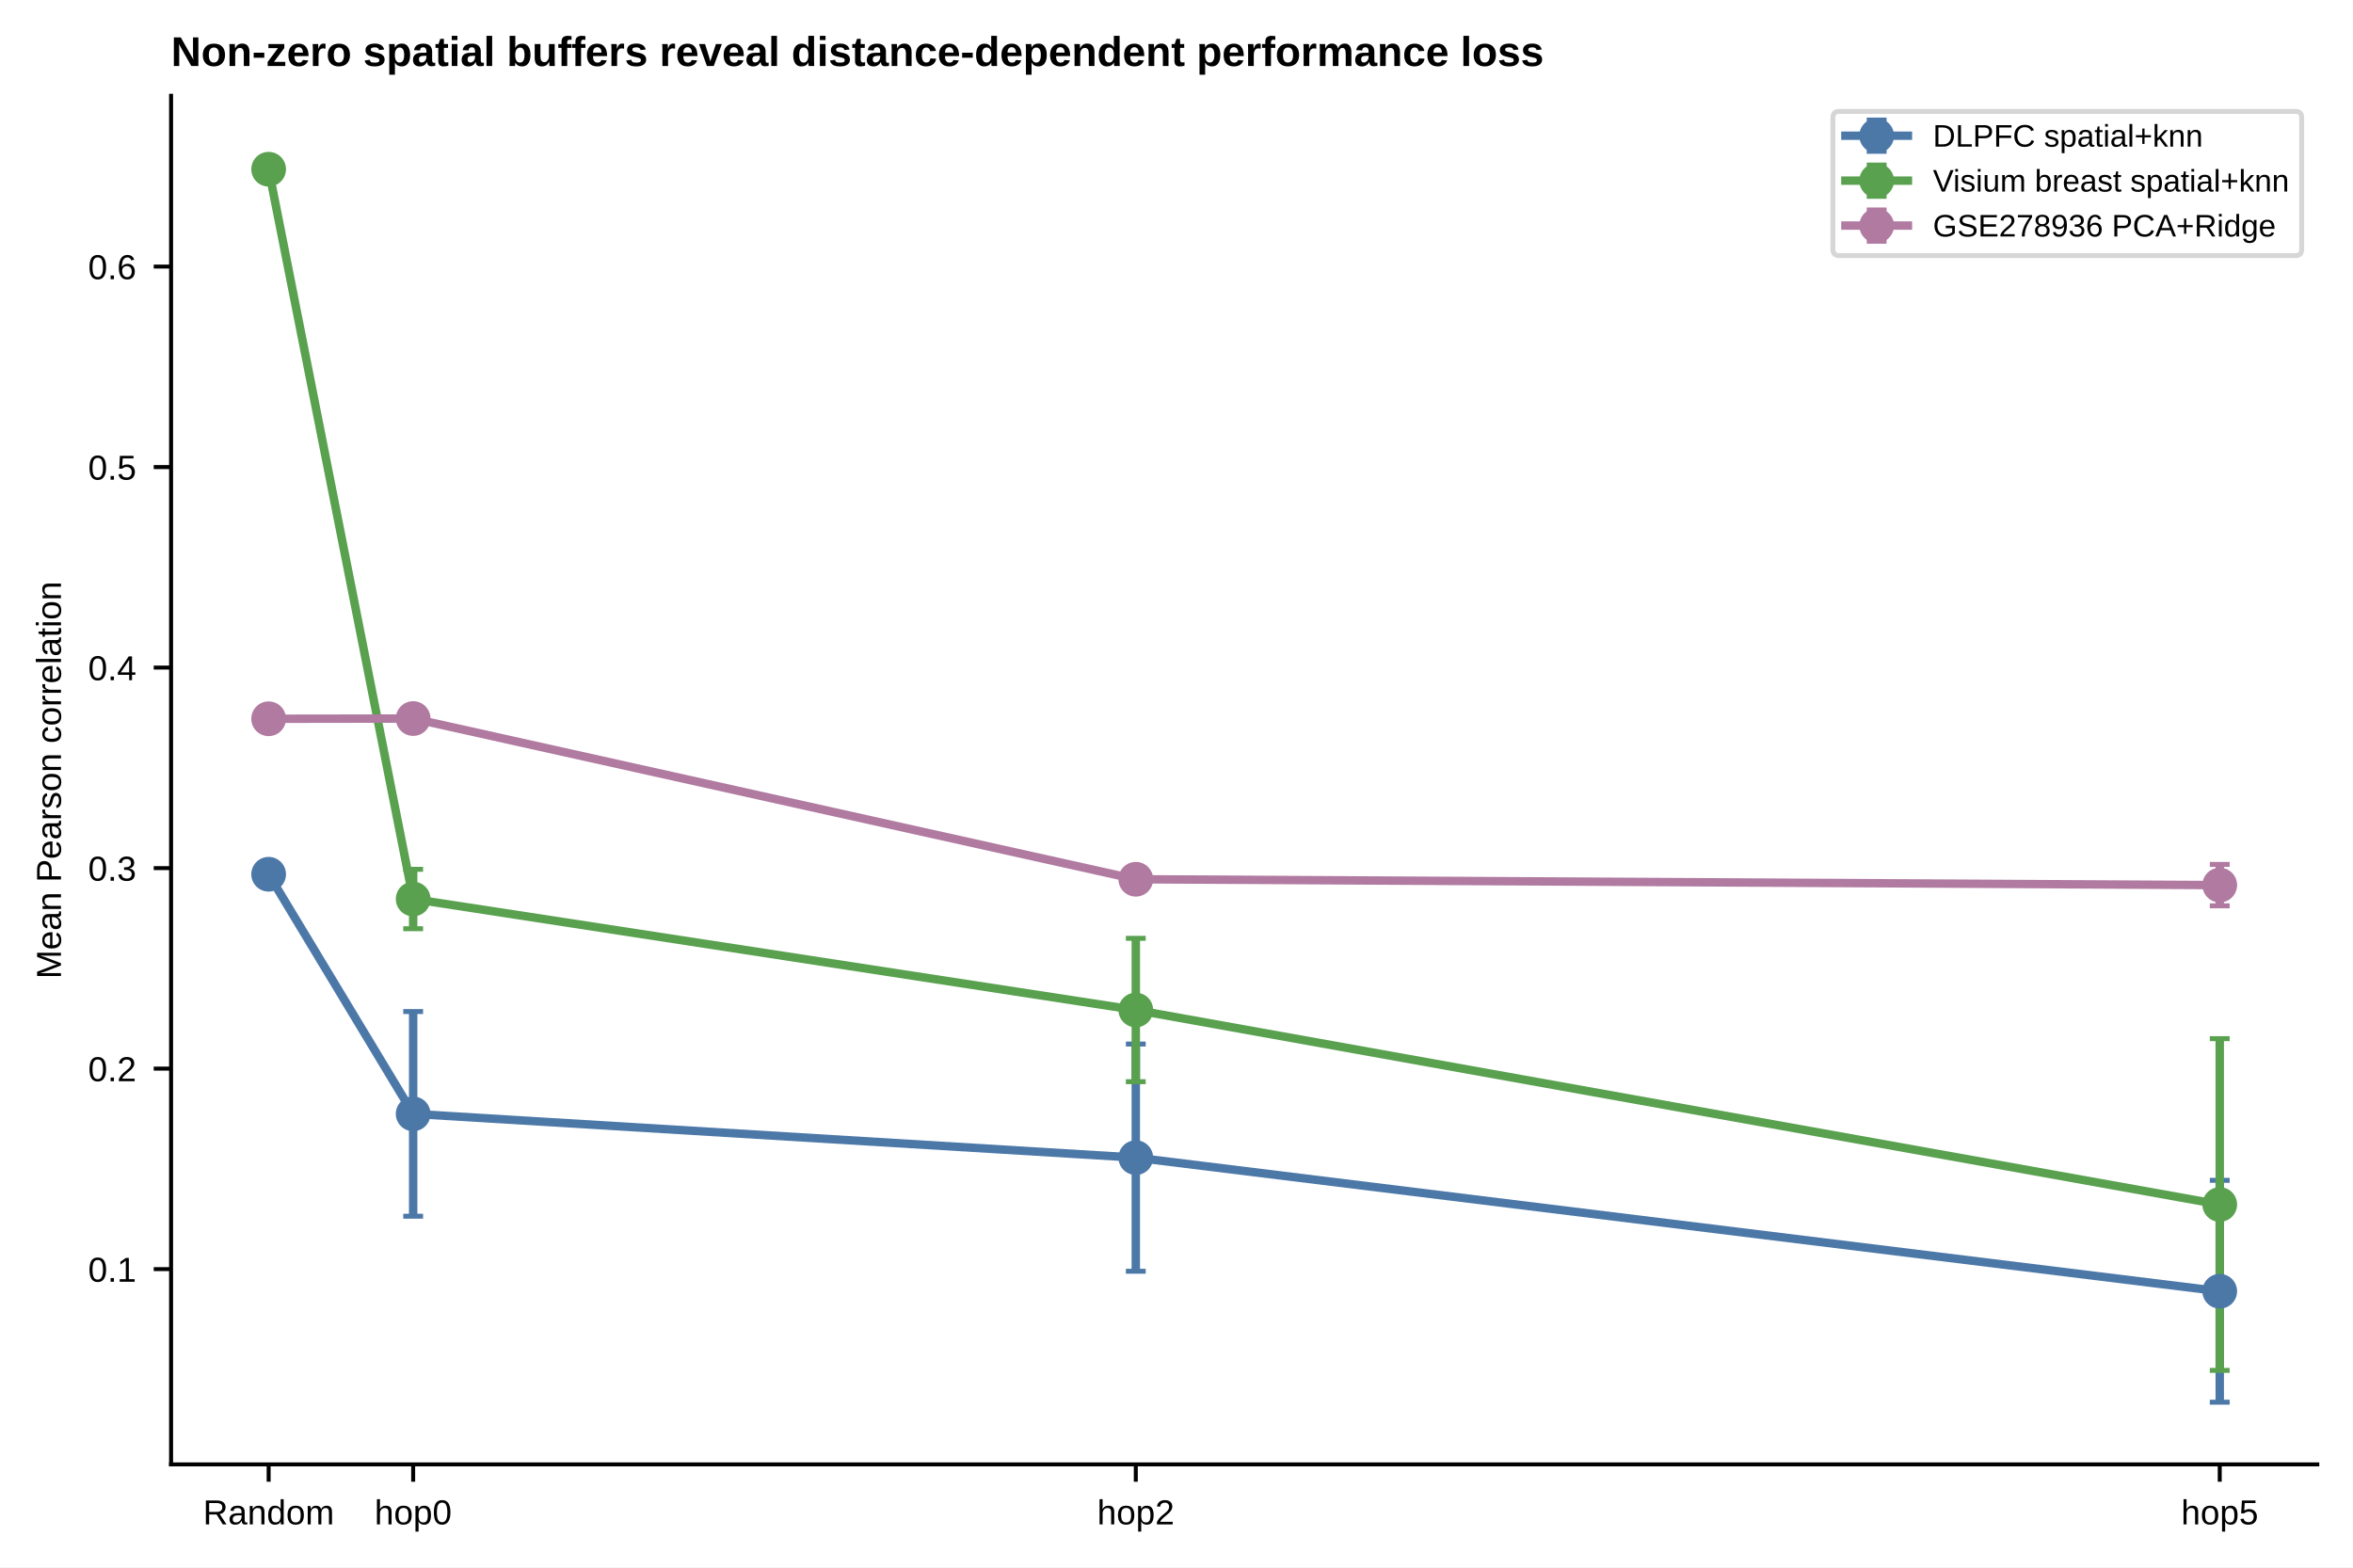
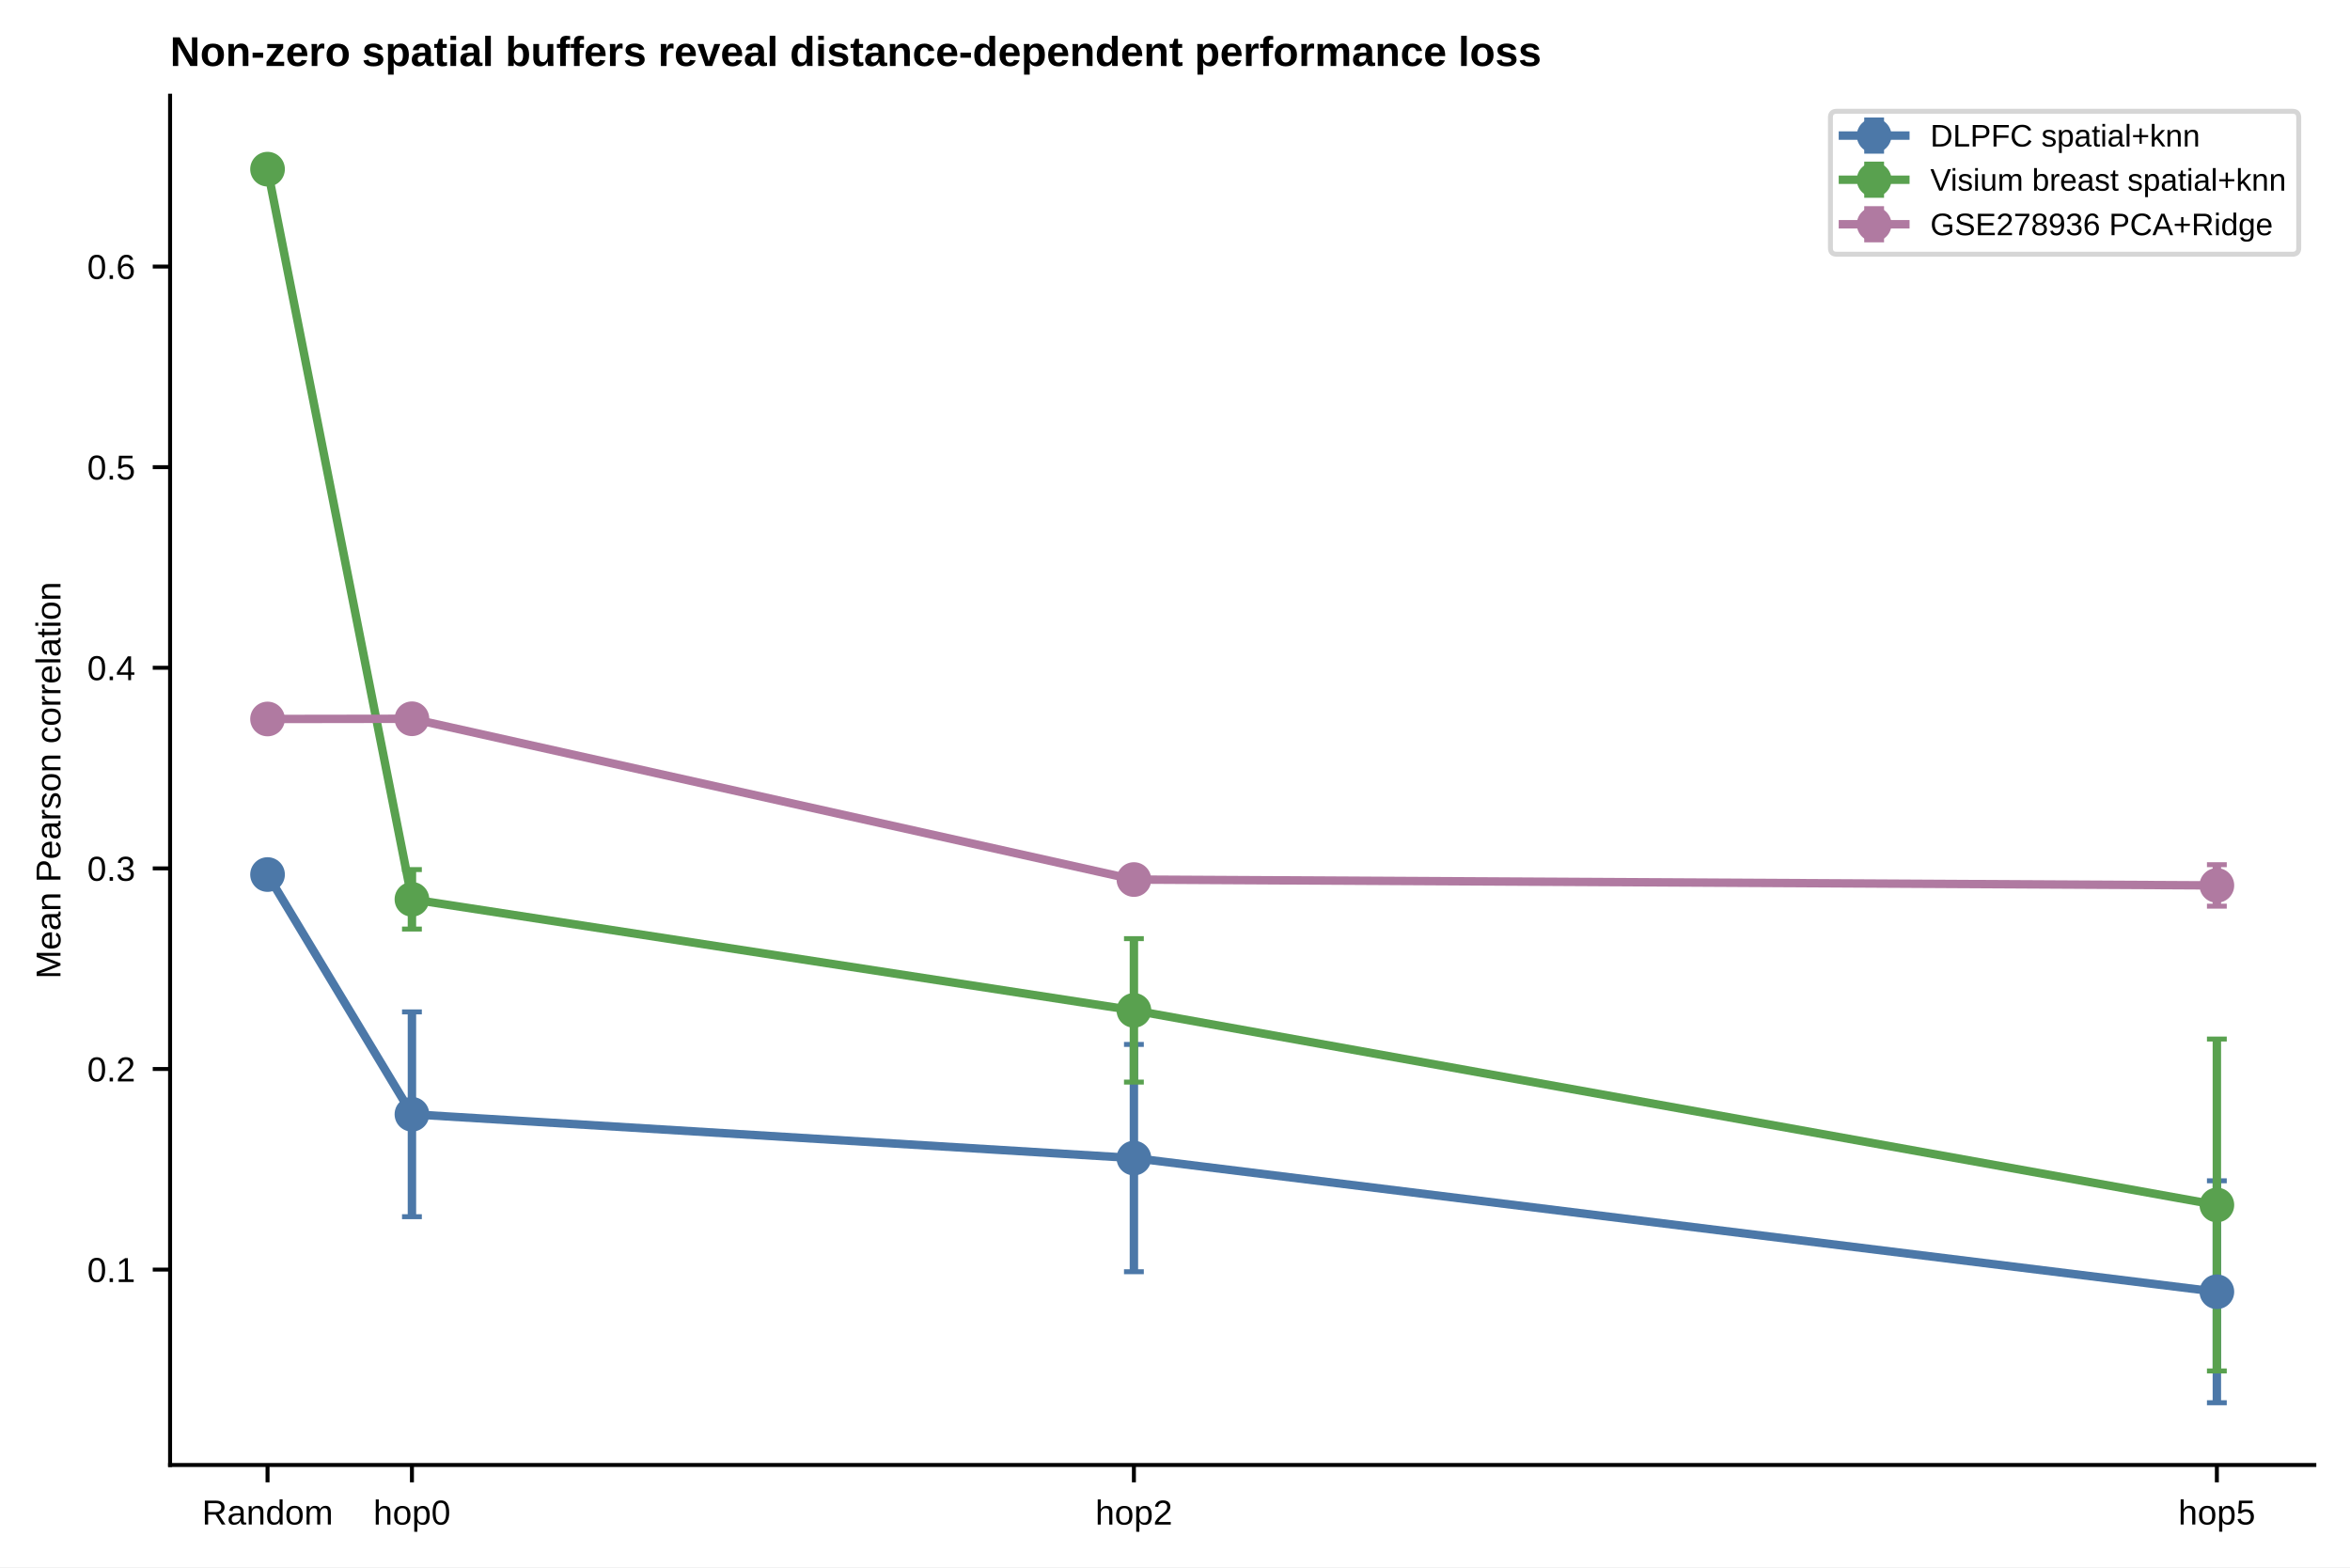
- <svg xmlns="http://www.w3.org/2000/svg" xmlns:xlink="http://www.w3.org/1999/xlink" width="474.49pt" height="316.075pt" viewBox="0 0 474.49 316.075" version="1.1">
+ <svg xmlns="http://www.w3.org/2000/svg" xmlns:xlink="http://www.w3.org/1999/xlink" width="474.367pt" height="316.327pt" viewBox="0 0 474.367 316.327" version="1.1">
  <defs>
    <style type="text/css">*{stroke-linejoin: round; stroke-linecap: butt}</style>
  </defs>
  <g id="figure_1">
    <g id="patch_1">
-       <path d="M 0 316.075  L 474.49 316.075  L 474.49 0  L 0 0  z " style="fill: #ffffff" />
+       <path d="M 0 316.327  L 474.367 316.327  L 474.367 0  L 0 0  z " style="fill: #ffffff" />
    </g>
    <g id="axes_1">
      <g id="patch_2">
-         <path d="M 34.499 295.306  L 467.29 295.306  L 467.29 19.315  L 34.499 19.315  z " style="fill: #ffffff" />
+         <path d="M 34.332 295.704  L 467.167 295.704  L 467.167 19.315  L 34.332 19.315  z " style="fill: #ffffff" />
      </g>
      <g id="matplotlib.axis_1">
        <g id="xtick_1">
          <g id="line2d_1">
            <defs>
-               <path id="m1269751cb8" d="M 0 0  L 0 3.5  " style="stroke: #000000; stroke-width: 0.8" />
+               <path id="md89f7eec61" d="M 0 0  L 0 3.5  " style="stroke: #000000; stroke-width: 0.8" />
            </defs>
            <g>
-               <use xlink:href="#m1269751cb8" x="54.172" y="295.306" style="stroke: #000000; stroke-width: 0.8" />
+               <use xlink:href="#md89f7eec61" x="54.006" y="295.704" style="stroke: #000000; stroke-width: 0.8" />
            </g>
          </g>
          <g id="text_1">
-             <text style="font-size: 7px; font-family: 'Arial', 'Helvetica', 'DejaVu Sans', sans-serif; text-anchor: middle" x="54.172" y="307.402" transform="rotate(-0 54.17164 307.4023)">Random</text>
+             <text style="font: 7px 'Arial', 'Helvetica', 'DejaVu Sans', sans-serif; text-anchor: middle" x="54.006" y="307.715" transform="rotate(-0 54.00604 307.7148)">Random</text>
          </g>
        </g>
        <g id="xtick_2">
          <g id="line2d_2">
            <g>
-               <use xlink:href="#m1269751cb8" x="83.316" y="295.306" style="stroke: #000000; stroke-width: 0.8" />
+               <use xlink:href="#md89f7eec61" x="83.153" y="295.704" style="stroke: #000000; stroke-width: 0.8" />
            </g>
          </g>
          <g id="text_2">
-             <text style="font-size: 7px; font-family: 'Arial', 'Helvetica', 'DejaVu Sans', sans-serif; text-anchor: middle" x="83.316" y="307.402" transform="rotate(-0 83.31579 307.4023)">hop0</text>
+             <text style="font: 7px 'Arial', 'Helvetica', 'DejaVu Sans', sans-serif; text-anchor: middle" x="83.153" y="307.736" transform="rotate(-0 83.15318 307.7356)">hop0</text>
          </g>
        </g>
        <g id="xtick_3">
          <g id="line2d_3">
            <g>
-               <use xlink:href="#m1269751cb8" x="229.037" y="295.306" style="stroke: #000000; stroke-width: 0.8" />
+               <use xlink:href="#md89f7eec61" x="228.889" y="295.704" style="stroke: #000000; stroke-width: 0.8" />
            </g>
          </g>
          <g id="text_3">
-             <text style="font-size: 7px; font-family: 'Arial', 'Helvetica', 'DejaVu Sans', sans-serif; text-anchor: middle" x="229.037" y="307.402" transform="rotate(-0 229.0366 307.4023)">hop2</text>
+             <text style="font: 7px 'Arial', 'Helvetica', 'DejaVu Sans', sans-serif; text-anchor: middle" x="228.889" y="307.736" transform="rotate(-0 228.8889 307.7356)">hop2</text>
          </g>
        </g>
        <g id="xtick_4">
          <g id="line2d_4">
            <g>
-               <use xlink:href="#m1269751cb8" x="447.618" y="295.306" style="stroke: #000000; stroke-width: 0.8" />
+               <use xlink:href="#md89f7eec61" x="447.492" y="295.704" style="stroke: #000000; stroke-width: 0.8" />
            </g>
          </g>
          <g id="text_4">
-             <text style="font-size: 7px; font-family: 'Arial', 'Helvetica', 'DejaVu Sans', sans-serif; text-anchor: middle" x="447.618" y="307.402" transform="rotate(-0 447.6177 307.4023)">hop5</text>
+             <text style="font: 7px 'Arial', 'Helvetica', 'DejaVu Sans', sans-serif; text-anchor: middle" x="447.492" y="307.715" transform="rotate(-0 447.4924 307.7148)">hop5</text>
          </g>
        </g>
      </g>
      <g id="matplotlib.axis_2">
        <g id="ytick_1">
          <g id="line2d_5">
            <defs>
-               <path id="m33911ca9dd" d="M 0 0  L -3.5 0  " style="stroke: #000000; stroke-width: 0.8" />
+               <path id="m3c161d966b" d="M 0 0  L -3.5 0  " style="stroke: #000000; stroke-width: 0.8" />
            </defs>
            <g>
-               <use xlink:href="#m33911ca9dd" x="34.499" y="255.928" style="stroke: #000000; stroke-width: 0.8" />
+               <use xlink:href="#m3c161d966b" x="34.332" y="256.27" style="stroke: #000000; stroke-width: 0.8" />
            </g>
          </g>
          <g id="text_5">
-             <text style="font-size: 7px; font-family: 'Arial', 'Helvetica', 'DejaVu Sans', sans-serif; text-anchor: end" x="27.499" y="258.476" transform="rotate(-0 27.49934 258.4764)">0.1</text>
+             <text style="font: 7px 'Arial', 'Helvetica', 'DejaVu Sans', sans-serif; text-anchor: end" x="27.332" y="258.775" transform="rotate(-0 27.33172 258.7748)">0.1</text>
          </g>
        </g>
        <g id="ytick_2">
          <g id="line2d_6">
            <g>
-               <use xlink:href="#m33911ca9dd" x="34.499" y="215.493" style="stroke: #000000; stroke-width: 0.8" />
+               <use xlink:href="#m3c161d966b" x="34.332" y="215.776" style="stroke: #000000; stroke-width: 0.8" />
            </g>
          </g>
          <g id="text_6">
-             <text style="font-size: 7px; font-family: 'Arial', 'Helvetica', 'DejaVu Sans', sans-serif; text-anchor: end" x="27.499" y="218.041" transform="rotate(-0 27.49934 218.0415)">0.2</text>
+             <text style="font: 7px 'Arial', 'Helvetica', 'DejaVu Sans', sans-serif; text-anchor: end" x="27.332" y="218.282" transform="rotate(-0 27.33172 218.2816)">0.2</text>
          </g>
        </g>
        <g id="ytick_3">
          <g id="line2d_7">
            <g>
-               <use xlink:href="#m33911ca9dd" x="34.499" y="175.059" style="stroke: #000000; stroke-width: 0.8" />
+               <use xlink:href="#m3c161d966b" x="34.332" y="175.283" style="stroke: #000000; stroke-width: 0.8" />
            </g>
          </g>
          <g id="text_7">
-             <text style="font-size: 7px; font-family: 'Arial', 'Helvetica', 'DejaVu Sans', sans-serif; text-anchor: end" x="27.499" y="177.607" transform="rotate(-0 27.49934 177.6066)">0.3</text>
+             <text style="font: 7px 'Arial', 'Helvetica', 'DejaVu Sans', sans-serif; text-anchor: end" x="27.332" y="177.788" transform="rotate(-0 27.33172 177.7883)">0.3</text>
          </g>
        </g>
        <g id="ytick_4">
          <g id="line2d_8">
            <g>
-               <use xlink:href="#m33911ca9dd" x="34.499" y="134.624" style="stroke: #000000; stroke-width: 0.8" />
+               <use xlink:href="#m3c161d966b" x="34.332" y="134.79" style="stroke: #000000; stroke-width: 0.8" />
            </g>
          </g>
          <g id="text_8">
-             <text style="font-size: 7px; font-family: 'Arial', 'Helvetica', 'DejaVu Sans', sans-serif; text-anchor: end" x="27.499" y="137.172" transform="rotate(-0 27.49934 137.1717)">0.4</text>
+             <text style="font: 7px 'Arial', 'Helvetica', 'DejaVu Sans', sans-serif; text-anchor: end" x="27.332" y="137.295" transform="rotate(-0 27.33172 137.295)">0.4</text>
          </g>
        </g>
        <g id="ytick_5">
          <g id="line2d_9">
            <g>
-               <use xlink:href="#m33911ca9dd" x="34.499" y="94.189" style="stroke: #000000; stroke-width: 0.8" />
+               <use xlink:href="#m3c161d966b" x="34.332" y="94.296" style="stroke: #000000; stroke-width: 0.8" />
            </g>
          </g>
          <g id="text_9">
-             <text style="font-size: 7px; font-family: 'Arial', 'Helvetica', 'DejaVu Sans', sans-serif; text-anchor: end" x="27.499" y="96.737" transform="rotate(-0 27.49934 96.73686)">0.5</text>
+             <text style="font: 7px 'Arial', 'Helvetica', 'DejaVu Sans', sans-serif; text-anchor: end" x="27.332" y="96.802" transform="rotate(-0 27.33172 96.80167)">0.5</text>
          </g>
        </g>
        <g id="ytick_6">
          <g id="line2d_10">
            <g>
-               <use xlink:href="#m33911ca9dd" x="34.499" y="53.754" style="stroke: #000000; stroke-width: 0.8" />
+               <use xlink:href="#m3c161d966b" x="34.332" y="53.803" style="stroke: #000000; stroke-width: 0.8" />
            </g>
          </g>
          <g id="text_10">
-             <text style="font-size: 7px; font-family: 'Arial', 'Helvetica', 'DejaVu Sans', sans-serif; text-anchor: end" x="27.499" y="56.302" transform="rotate(-0 27.49934 56.30198)">0.6</text>
+             <text style="font: 7px 'Arial', 'Helvetica', 'DejaVu Sans', sans-serif; text-anchor: end" x="27.332" y="56.308" transform="rotate(-0 27.33172 56.30838)">0.6</text>
          </g>
        </g>
        <g id="text_11">
-           <text style="font-size: 7px; font-family: 'Arial', 'Helvetica', 'DejaVu Sans', sans-serif; text-anchor: middle" x="12.296" y="157.311" transform="rotate(-90 12.29619 157.3108)">Mean Pearson correlation</text>
+           <text style="font: 7px 'Arial', 'Helvetica', 'DejaVu Sans', sans-serif; text-anchor: middle" x="12.21" y="157.51" transform="rotate(-90 12.21047 157.5096)">Mean Pearson correlation</text>
        </g>
      </g>
      <g id="LineCollection_1">
-         <path d="M 54.172 178.615  L 54.172 173.986  " clip-path="url(#p4e61b23f63)" style="fill: none; stroke: #4c78a8; stroke-width: 1.7" />
-         <path d="M 83.316 245.258  L 83.316 203.982  " clip-path="url(#p4e61b23f63)" style="fill: none; stroke: #4c78a8; stroke-width: 1.7" />
-         <path d="M 229.037 256.351  L 229.037 210.544  " clip-path="url(#p4e61b23f63)" style="fill: none; stroke: #4c78a8; stroke-width: 1.7" />
-         <path d="M 447.618 282.761  L 447.618 238.023  " clip-path="url(#p4e61b23f63)" style="fill: none; stroke: #4c78a8; stroke-width: 1.7" />
+         <path d="M 54.006 178.844  L 54.006 174.209  " clip-path="url(#p663fea88af)" style="fill: none; stroke: #4c78a8; stroke-width: 1.7" />
+         <path d="M 83.153 245.584  L 83.153 204.248  " clip-path="url(#p663fea88af)" style="fill: none; stroke: #4c78a8; stroke-width: 1.7" />
+         <path d="M 228.889 256.693  L 228.889 210.82  " clip-path="url(#p663fea88af)" style="fill: none; stroke: #4c78a8; stroke-width: 1.7" />
+         <path d="M 447.492 283.141  L 447.492 238.339  " clip-path="url(#p663fea88af)" style="fill: none; stroke: #4c78a8; stroke-width: 1.7" />
      </g>
      <g id="line2d_11">
        <defs>
-           <path id="m34e75f32c2" d="M 2 0  L -2 -0  " style="stroke: #4c78a8" />
-         </defs>
-         <g clip-path="url(#p4e61b23f63)">
-           <use xlink:href="#m34e75f32c2" x="54.172" y="178.615" style="fill: #4c78a8; stroke: #4c78a8" />
-           <use xlink:href="#m34e75f32c2" x="83.316" y="245.258" style="fill: #4c78a8; stroke: #4c78a8" />
-           <use xlink:href="#m34e75f32c2" x="229.037" y="256.351" style="fill: #4c78a8; stroke: #4c78a8" />
-           <use xlink:href="#m34e75f32c2" x="447.618" y="282.761" style="fill: #4c78a8; stroke: #4c78a8" />
+           <path id="maa936de917" d="M 2 0  L -2 -0  " style="stroke: #4c78a8" />
+         </defs>
+         <g clip-path="url(#p663fea88af)">
+           <use xlink:href="#maa936de917" x="54.006" y="178.844" style="fill: #4c78a8; stroke: #4c78a8" />
+           <use xlink:href="#maa936de917" x="83.153" y="245.584" style="fill: #4c78a8; stroke: #4c78a8" />
+           <use xlink:href="#maa936de917" x="228.889" y="256.693" style="fill: #4c78a8; stroke: #4c78a8" />
+           <use xlink:href="#maa936de917" x="447.492" y="283.141" style="fill: #4c78a8; stroke: #4c78a8" />
        </g>
      </g>
      <g id="line2d_12">
-         <g clip-path="url(#p4e61b23f63)">
-           <use xlink:href="#m34e75f32c2" x="54.172" y="173.986" style="fill: #4c78a8; stroke: #4c78a8" />
-           <use xlink:href="#m34e75f32c2" x="83.316" y="203.982" style="fill: #4c78a8; stroke: #4c78a8" />
-           <use xlink:href="#m34e75f32c2" x="229.037" y="210.544" style="fill: #4c78a8; stroke: #4c78a8" />
-           <use xlink:href="#m34e75f32c2" x="447.618" y="238.023" style="fill: #4c78a8; stroke: #4c78a8" />
+         <g clip-path="url(#p663fea88af)">
+           <use xlink:href="#maa936de917" x="54.006" y="174.209" style="fill: #4c78a8; stroke: #4c78a8" />
+           <use xlink:href="#maa936de917" x="83.153" y="204.248" style="fill: #4c78a8; stroke: #4c78a8" />
+           <use xlink:href="#maa936de917" x="228.889" y="210.82" style="fill: #4c78a8; stroke: #4c78a8" />
+           <use xlink:href="#maa936de917" x="447.492" y="238.339" style="fill: #4c78a8; stroke: #4c78a8" />
        </g>
      </g>
      <g id="LineCollection_2">
-         <path d="M 54.172 36.39  L 54.172 31.86  " clip-path="url(#p4e61b23f63)" style="fill: none; stroke: #59a14f; stroke-width: 1.7" />
-         <path d="M 83.316 187.284  L 83.316 175.299  " clip-path="url(#p4e61b23f63)" style="fill: none; stroke: #59a14f; stroke-width: 1.7" />
-         <path d="M 229.037 218.137  L 229.037 189.218  " clip-path="url(#p4e61b23f63)" style="fill: none; stroke: #59a14f; stroke-width: 1.7" />
-         <path d="M 447.618 276.349  L 447.618 209.451  " clip-path="url(#p4e61b23f63)" style="fill: none; stroke: #59a14f; stroke-width: 1.7" />
+         <path d="M 54.006 36.414  L 54.006 31.878  " clip-path="url(#p663fea88af)" style="fill: none; stroke: #59a14f; stroke-width: 1.7" />
+         <path d="M 83.153 187.526  L 83.153 175.524  " clip-path="url(#p663fea88af)" style="fill: none; stroke: #59a14f; stroke-width: 1.7" />
+         <path d="M 228.889 218.423  L 228.889 189.463  " clip-path="url(#p663fea88af)" style="fill: none; stroke: #59a14f; stroke-width: 1.7" />
+         <path d="M 447.492 276.719  L 447.492 209.725  " clip-path="url(#p663fea88af)" style="fill: none; stroke: #59a14f; stroke-width: 1.7" />
      </g>
      <g id="line2d_13">
        <defs>
-           <path id="m6c74c1bd3d" d="M 2 0  L -2 -0  " style="stroke: #59a14f" />
-         </defs>
-         <g clip-path="url(#p4e61b23f63)">
-           <use xlink:href="#m6c74c1bd3d" x="54.172" y="36.39" style="fill: #59a14f; stroke: #59a14f" />
-           <use xlink:href="#m6c74c1bd3d" x="83.316" y="187.284" style="fill: #59a14f; stroke: #59a14f" />
-           <use xlink:href="#m6c74c1bd3d" x="229.037" y="218.137" style="fill: #59a14f; stroke: #59a14f" />
-           <use xlink:href="#m6c74c1bd3d" x="447.618" y="276.349" style="fill: #59a14f; stroke: #59a14f" />
+           <path id="mbe40ed049a" d="M 2 0  L -2 -0  " style="stroke: #59a14f" />
+         </defs>
+         <g clip-path="url(#p663fea88af)">
+           <use xlink:href="#mbe40ed049a" x="54.006" y="36.414" style="fill: #59a14f; stroke: #59a14f" />
+           <use xlink:href="#mbe40ed049a" x="83.153" y="187.526" style="fill: #59a14f; stroke: #59a14f" />
+           <use xlink:href="#mbe40ed049a" x="228.889" y="218.423" style="fill: #59a14f; stroke: #59a14f" />
+           <use xlink:href="#mbe40ed049a" x="447.492" y="276.719" style="fill: #59a14f; stroke: #59a14f" />
        </g>
      </g>
      <g id="line2d_14">
-         <g clip-path="url(#p4e61b23f63)">
-           <use xlink:href="#m6c74c1bd3d" x="54.172" y="31.86" style="fill: #59a14f; stroke: #59a14f" />
-           <use xlink:href="#m6c74c1bd3d" x="83.316" y="175.299" style="fill: #59a14f; stroke: #59a14f" />
-           <use xlink:href="#m6c74c1bd3d" x="229.037" y="189.218" style="fill: #59a14f; stroke: #59a14f" />
-           <use xlink:href="#m6c74c1bd3d" x="447.618" y="209.451" style="fill: #59a14f; stroke: #59a14f" />
+         <g clip-path="url(#p663fea88af)">
+           <use xlink:href="#mbe40ed049a" x="54.006" y="31.878" style="fill: #59a14f; stroke: #59a14f" />
+           <use xlink:href="#mbe40ed049a" x="83.153" y="175.524" style="fill: #59a14f; stroke: #59a14f" />
+           <use xlink:href="#mbe40ed049a" x="228.889" y="189.463" style="fill: #59a14f; stroke: #59a14f" />
+           <use xlink:href="#mbe40ed049a" x="447.492" y="209.725" style="fill: #59a14f; stroke: #59a14f" />
        </g>
      </g>
      <g id="LineCollection_3">
-         <path d="M 54.172 145.628  L 54.172 144.263  " clip-path="url(#p4e61b23f63)" style="fill: none; stroke: #b07aa1; stroke-width: 1.7" />
-         <path d="M 83.316 145.031  L 83.316 144.77  " clip-path="url(#p4e61b23f63)" style="fill: none; stroke: #b07aa1; stroke-width: 1.7" />
-         <path d="M 229.037 178.186  L 229.037 176.43  " clip-path="url(#p4e61b23f63)" style="fill: none; stroke: #b07aa1; stroke-width: 1.7" />
-         <path d="M 447.618 182.669  L 447.618 174.309  " clip-path="url(#p4e61b23f63)" style="fill: none; stroke: #b07aa1; stroke-width: 1.7" />
+         <path d="M 54.006 145.81  L 54.006 144.443  " clip-path="url(#p663fea88af)" style="fill: none; stroke: #b07aa1; stroke-width: 1.7" />
+         <path d="M 83.153 145.212  L 83.153 144.951  " clip-path="url(#p663fea88af)" style="fill: none; stroke: #b07aa1; stroke-width: 1.7" />
+         <path d="M 228.889 178.415  L 228.889 176.656  " clip-path="url(#p663fea88af)" style="fill: none; stroke: #b07aa1; stroke-width: 1.7" />
+         <path d="M 447.492 182.904  L 447.492 174.532  " clip-path="url(#p663fea88af)" style="fill: none; stroke: #b07aa1; stroke-width: 1.7" />
      </g>
      <g id="line2d_15">
        <defs>
-           <path id="m4600d9a52f" d="M 2 0  L -2 -0  " style="stroke: #b07aa1" />
-         </defs>
-         <g clip-path="url(#p4e61b23f63)">
-           <use xlink:href="#m4600d9a52f" x="54.172" y="145.628" style="fill: #b07aa1; stroke: #b07aa1" />
-           <use xlink:href="#m4600d9a52f" x="83.316" y="145.031" style="fill: #b07aa1; stroke: #b07aa1" />
-           <use xlink:href="#m4600d9a52f" x="229.037" y="178.186" style="fill: #b07aa1; stroke: #b07aa1" />
-           <use xlink:href="#m4600d9a52f" x="447.618" y="182.669" style="fill: #b07aa1; stroke: #b07aa1" />
+           <path id="m2b4485c31e" d="M 2 0  L -2 -0  " style="stroke: #b07aa1" />
+         </defs>
+         <g clip-path="url(#p663fea88af)">
+           <use xlink:href="#m2b4485c31e" x="54.006" y="145.81" style="fill: #b07aa1; stroke: #b07aa1" />
+           <use xlink:href="#m2b4485c31e" x="83.153" y="145.212" style="fill: #b07aa1; stroke: #b07aa1" />
+           <use xlink:href="#m2b4485c31e" x="228.889" y="178.415" style="fill: #b07aa1; stroke: #b07aa1" />
+           <use xlink:href="#m2b4485c31e" x="447.492" y="182.904" style="fill: #b07aa1; stroke: #b07aa1" />
        </g>
      </g>
      <g id="line2d_16">
-         <g clip-path="url(#p4e61b23f63)">
-           <use xlink:href="#m4600d9a52f" x="54.172" y="144.263" style="fill: #b07aa1; stroke: #b07aa1" />
-           <use xlink:href="#m4600d9a52f" x="83.316" y="144.77" style="fill: #b07aa1; stroke: #b07aa1" />
-           <use xlink:href="#m4600d9a52f" x="229.037" y="176.43" style="fill: #b07aa1; stroke: #b07aa1" />
-           <use xlink:href="#m4600d9a52f" x="447.618" y="174.309" style="fill: #b07aa1; stroke: #b07aa1" />
+         <g clip-path="url(#p663fea88af)">
+           <use xlink:href="#m2b4485c31e" x="54.006" y="144.443" style="fill: #b07aa1; stroke: #b07aa1" />
+           <use xlink:href="#m2b4485c31e" x="83.153" y="144.951" style="fill: #b07aa1; stroke: #b07aa1" />
+           <use xlink:href="#m2b4485c31e" x="228.889" y="176.656" style="fill: #b07aa1; stroke: #b07aa1" />
+           <use xlink:href="#m2b4485c31e" x="447.492" y="174.532" style="fill: #b07aa1; stroke: #b07aa1" />
        </g>
      </g>
      <g id="line2d_17">
-         <path d="M 54.172 176.3  L 83.316 224.62  L 229.037 233.447  L 447.618 260.392  " clip-path="url(#p4e61b23f63)" style="fill: none; stroke: #4c78a8; stroke-width: 1.7; stroke-linecap: square" />
-         <defs>
-           <path id="m4ffe4edf33" d="M 0 3  C 0.796 3 1.559 2.684 2.121 2.121  C 2.684 1.559 3 0.796 3 0  C 3 -0.796 2.684 -1.559 2.121 -2.121  C 1.559 -2.684 0.796 -3 0 -3  C -0.796 -3 -1.559 -2.684 -2.121 -2.121  C -2.684 -1.559 -3 -0.796 -3 0  C -3 0.796 -2.684 1.559 -2.121 2.121  C -1.559 2.684 -0.796 3 0 3  z " style="stroke: #4c78a8" />
-         </defs>
-         <g clip-path="url(#p4e61b23f63)">
-           <use xlink:href="#m4ffe4edf33" x="54.172" y="176.3" style="fill: #4c78a8; stroke: #4c78a8" />
-           <use xlink:href="#m4ffe4edf33" x="83.316" y="224.62" style="fill: #4c78a8; stroke: #4c78a8" />
-           <use xlink:href="#m4ffe4edf33" x="229.037" y="233.447" style="fill: #4c78a8; stroke: #4c78a8" />
-           <use xlink:href="#m4ffe4edf33" x="447.618" y="260.392" style="fill: #4c78a8; stroke: #4c78a8" />
+         <path d="M 54.006 176.526  L 83.153 224.916  L 228.889 233.756  L 447.492 260.74  " clip-path="url(#p663fea88af)" style="fill: none; stroke: #4c78a8; stroke-width: 1.7; stroke-linecap: square" />
+         <defs>
+           <path id="mc76ce3b853" d="M 0 3  C 0.796 3 1.559 2.684 2.121 2.121  C 2.684 1.559 3 0.796 3 0  C 3 -0.796 2.684 -1.559 2.121 -2.121  C 1.559 -2.684 0.796 -3 0 -3  C -0.796 -3 -1.559 -2.684 -2.121 -2.121  C -2.684 -1.559 -3 -0.796 -3 0  C -3 0.796 -2.684 1.559 -2.121 2.121  C -1.559 2.684 -0.796 3 0 3  z " style="stroke: #4c78a8" />
+         </defs>
+         <g clip-path="url(#p663fea88af)">
+           <use xlink:href="#mc76ce3b853" x="54.006" y="176.526" style="fill: #4c78a8; stroke: #4c78a8" />
+           <use xlink:href="#mc76ce3b853" x="83.153" y="224.916" style="fill: #4c78a8; stroke: #4c78a8" />
+           <use xlink:href="#mc76ce3b853" x="228.889" y="233.756" style="fill: #4c78a8; stroke: #4c78a8" />
+           <use xlink:href="#mc76ce3b853" x="447.492" y="260.74" style="fill: #4c78a8; stroke: #4c78a8" />
        </g>
      </g>
      <g id="line2d_18">
-         <path d="M 54.172 34.125  L 83.316 181.292  L 229.037 203.677  L 447.618 242.9  " clip-path="url(#p4e61b23f63)" style="fill: none; stroke: #59a14f; stroke-width: 1.7; stroke-linecap: square" />
-         <defs>
-           <path id="m55e1058afd" d="M 0 3  C 0.796 3 1.559 2.684 2.121 2.121  C 2.684 1.559 3 0.796 3 0  C 3 -0.796 2.684 -1.559 2.121 -2.121  C 1.559 -2.684 0.796 -3 0 -3  C -0.796 -3 -1.559 -2.684 -2.121 -2.121  C -2.684 -1.559 -3 -0.796 -3 0  C -3 0.796 -2.684 1.559 -2.121 2.121  C -1.559 2.684 -0.796 3 0 3  z " style="stroke: #59a14f" />
-         </defs>
-         <g clip-path="url(#p4e61b23f63)">
-           <use xlink:href="#m55e1058afd" x="54.172" y="34.125" style="fill: #59a14f; stroke: #59a14f" />
-           <use xlink:href="#m55e1058afd" x="83.316" y="181.292" style="fill: #59a14f; stroke: #59a14f" />
-           <use xlink:href="#m55e1058afd" x="229.037" y="203.677" style="fill: #59a14f; stroke: #59a14f" />
-           <use xlink:href="#m55e1058afd" x="447.618" y="242.9" style="fill: #59a14f; stroke: #59a14f" />
+         <path d="M 54.006 34.146  L 83.153 181.525  L 228.889 203.943  L 447.492 243.222  " clip-path="url(#p663fea88af)" style="fill: none; stroke: #59a14f; stroke-width: 1.7; stroke-linecap: square" />
+         <defs>
+           <path id="m31a1a02c21" d="M 0 3  C 0.796 3 1.559 2.684 2.121 2.121  C 2.684 1.559 3 0.796 3 0  C 3 -0.796 2.684 -1.559 2.121 -2.121  C 1.559 -2.684 0.796 -3 0 -3  C -0.796 -3 -1.559 -2.684 -2.121 -2.121  C -2.684 -1.559 -3 -0.796 -3 0  C -3 0.796 -2.684 1.559 -2.121 2.121  C -1.559 2.684 -0.796 3 0 3  z " style="stroke: #59a14f" />
+         </defs>
+         <g clip-path="url(#p663fea88af)">
+           <use xlink:href="#m31a1a02c21" x="54.006" y="34.146" style="fill: #59a14f; stroke: #59a14f" />
+           <use xlink:href="#m31a1a02c21" x="83.153" y="181.525" style="fill: #59a14f; stroke: #59a14f" />
+           <use xlink:href="#m31a1a02c21" x="228.889" y="203.943" style="fill: #59a14f; stroke: #59a14f" />
+           <use xlink:href="#m31a1a02c21" x="447.492" y="243.222" style="fill: #59a14f; stroke: #59a14f" />
        </g>
      </g>
      <g id="line2d_19">
-         <path d="M 54.172 144.945  L 83.316 144.901  L 229.037 177.308  L 447.618 178.489  " clip-path="url(#p4e61b23f63)" style="fill: none; stroke: #b07aa1; stroke-width: 1.7; stroke-linecap: square" />
-         <defs>
-           <path id="m340fb1d9f5" d="M 0 3  C 0.796 3 1.559 2.684 2.121 2.121  C 2.684 1.559 3 0.796 3 0  C 3 -0.796 2.684 -1.559 2.121 -2.121  C 1.559 -2.684 0.796 -3 0 -3  C -0.796 -3 -1.559 -2.684 -2.121 -2.121  C -2.684 -1.559 -3 -0.796 -3 0  C -3 0.796 -2.684 1.559 -2.121 2.121  C -1.559 2.684 -0.796 3 0 3  z " style="stroke: #b07aa1" />
-         </defs>
-         <g clip-path="url(#p4e61b23f63)">
-           <use xlink:href="#m340fb1d9f5" x="54.172" y="144.945" style="fill: #b07aa1; stroke: #b07aa1" />
-           <use xlink:href="#m340fb1d9f5" x="83.316" y="144.901" style="fill: #b07aa1; stroke: #b07aa1" />
-           <use xlink:href="#m340fb1d9f5" x="229.037" y="177.308" style="fill: #b07aa1; stroke: #b07aa1" />
-           <use xlink:href="#m340fb1d9f5" x="447.618" y="178.489" style="fill: #b07aa1; stroke: #b07aa1" />
+         <path d="M 54.006 145.126  L 83.153 145.082  L 228.889 177.536  L 447.492 178.718  " clip-path="url(#p663fea88af)" style="fill: none; stroke: #b07aa1; stroke-width: 1.7; stroke-linecap: square" />
+         <defs>
+           <path id="m320a3d9adc" d="M 0 3  C 0.796 3 1.559 2.684 2.121 2.121  C 2.684 1.559 3 0.796 3 0  C 3 -0.796 2.684 -1.559 2.121 -2.121  C 1.559 -2.684 0.796 -3 0 -3  C -0.796 -3 -1.559 -2.684 -2.121 -2.121  C -2.684 -1.559 -3 -0.796 -3 0  C -3 0.796 -2.684 1.559 -2.121 2.121  C -1.559 2.684 -0.796 3 0 3  z " style="stroke: #b07aa1" />
+         </defs>
+         <g clip-path="url(#p663fea88af)">
+           <use xlink:href="#m320a3d9adc" x="54.006" y="145.126" style="fill: #b07aa1; stroke: #b07aa1" />
+           <use xlink:href="#m320a3d9adc" x="83.153" y="145.082" style="fill: #b07aa1; stroke: #b07aa1" />
+           <use xlink:href="#m320a3d9adc" x="228.889" y="177.536" style="fill: #b07aa1; stroke: #b07aa1" />
+           <use xlink:href="#m320a3d9adc" x="447.492" y="178.718" style="fill: #b07aa1; stroke: #b07aa1" />
        </g>
      </g>
      <g id="patch_3">
-         <path d="M 34.499 295.306  L 34.499 19.315  " style="fill: none; stroke: #000000; stroke-width: 0.8; stroke-linejoin: miter; stroke-linecap: square" />
+         <path d="M 34.332 295.704  L 34.332 19.315  " style="fill: none; stroke: #000000; stroke-width: 0.8; stroke-linejoin: miter; stroke-linecap: square" />
      </g>
      <g id="patch_4">
-         <path d="M 34.499 295.306  L 467.29 295.306  " style="fill: none; stroke: #000000; stroke-width: 0.8; stroke-linejoin: miter; stroke-linecap: square" />
+         <path d="M 34.332 295.704  L 467.167 295.704  " style="fill: none; stroke: #000000; stroke-width: 0.8; stroke-linejoin: miter; stroke-linecap: square" />
      </g>
      <g id="text_12">
-         <text style="font-weight: 700; font-size: 8.4px; font-family: 'Arial', 'Helvetica', 'DejaVu Sans', sans-serif; text-anchor: start" x="34.499" y="13.315" transform="rotate(-0 34.49934 13.31543)">Non-zero spatial buffers reveal distance-dependent performance loss</text>
+         <text style="font: 700 8.4px 'Arial', 'Helvetica', 'DejaVu Sans', sans-serif; text-anchor: start" x="34.332" y="13.315" transform="rotate(-0 34.33172 13.31494)">Non-zero spatial buffers reveal distance-dependent performance loss</text>
      </g>
      <g id="legend_1">
        <g id="patch_5">
-           <path d="M 370.876 51.543  L 462.88 51.543  Q 464.14 51.543 464.14 50.283  L 464.14 23.725  Q 464.14 22.465 462.88 22.465  L 370.876 22.465  Q 369.616 22.465 369.616 23.725  L 369.616 50.283  Q 369.616 51.543 370.876 51.543  z " style="fill: #ffffff; opacity: 0.8; stroke: #cccccc; stroke-linejoin: miter" />
+           <path d="M 370.749 51.317  L 462.757 51.317  Q 464.017 51.317 464.017 50.057  L 464.017 23.725  Q 464.017 22.465 462.757 22.465  L 370.749 22.465  Q 369.489 22.465 369.489 23.725  L 369.489 50.057  Q 369.489 51.317 370.749 51.317  z " style="fill: #ffffff; opacity: 0.8; stroke: #cccccc; stroke-linejoin: miter" />
        </g>
        <g id="LineCollection_4">
-           <path d="M 378.436 30.517  L 378.436 24.217  " style="fill: none; stroke: #4c78a8; stroke-width: 1.7" />
+           <path d="M 378.309 30.516  L 378.309 24.216  " style="fill: none; stroke: #4c78a8; stroke-width: 1.7" />
        </g>
        <g id="line2d_20">
          <g>
-             <use xlink:href="#m34e75f32c2" x="378.436" y="30.517" style="fill: #4c78a8; stroke: #4c78a8" />
+             <use xlink:href="#maa936de917" x="378.309" y="30.516" style="fill: #4c78a8; stroke: #4c78a8" />
          </g>
        </g>
        <g id="line2d_21">
          <g>
-             <use xlink:href="#m34e75f32c2" x="378.436" y="24.217" style="fill: #4c78a8; stroke: #4c78a8" />
+             <use xlink:href="#maa936de917" x="378.309" y="24.216" style="fill: #4c78a8; stroke: #4c78a8" />
          </g>
        </g>
        <g id="line2d_22">
-           <path d="M 372.136 27.367  L 384.736 27.367  " style="fill: none; stroke: #4c78a8; stroke-width: 1.7; stroke-linecap: square" />
+           <path d="M 372.009 27.366  L 384.609 27.366  " style="fill: none; stroke: #4c78a8; stroke-width: 1.7; stroke-linecap: square" />
        </g>
        <g id="line2d_23">
          <g>
-             <use xlink:href="#m4ffe4edf33" x="378.436" y="27.367" style="fill: #4c78a8; stroke: #4c78a8" />
+             <use xlink:href="#mc76ce3b853" x="378.309" y="27.366" style="fill: #4c78a8; stroke: #4c78a8" />
          </g>
        </g>
        <g id="text_13">
-           <text style="font-size: 6.3px; font-family: 'Arial', 'Helvetica', 'DejaVu Sans', sans-serif; text-anchor: start" x="389.776" y="29.572" transform="rotate(-0 389.7764 29.572)">DLPFC spatial+knn</text>
+           <text style="font: 6.3px 'Arial', 'Helvetica', 'DejaVu Sans', sans-serif; text-anchor: start" x="389.649" y="29.571" transform="rotate(-0 389.6492 29.57114)">DLPFC spatial+knn</text>
        </g>
        <g id="LineCollection_5">
-           <path d="M 378.436 39.579  L 378.436 33.279  " style="fill: none; stroke: #59a14f; stroke-width: 1.7" />
+           <path d="M 378.309 39.428  L 378.309 33.128  " style="fill: none; stroke: #59a14f; stroke-width: 1.7" />
        </g>
        <g id="line2d_24">
          <g>
-             <use xlink:href="#m6c74c1bd3d" x="378.436" y="39.579" style="fill: #59a14f; stroke: #59a14f" />
+             <use xlink:href="#mbe40ed049a" x="378.309" y="39.428" style="fill: #59a14f; stroke: #59a14f" />
          </g>
        </g>
        <g id="line2d_25">
          <g>
-             <use xlink:href="#m6c74c1bd3d" x="378.436" y="33.279" style="fill: #59a14f; stroke: #59a14f" />
+             <use xlink:href="#mbe40ed049a" x="378.309" y="33.128" style="fill: #59a14f; stroke: #59a14f" />
          </g>
        </g>
        <g id="line2d_26">
-           <path d="M 372.136 36.429  L 384.736 36.429  " style="fill: none; stroke: #59a14f; stroke-width: 1.7; stroke-linecap: square" />
+           <path d="M 372.009 36.278  L 384.609 36.278  " style="fill: none; stroke: #59a14f; stroke-width: 1.7; stroke-linecap: square" />
        </g>
        <g id="line2d_27">
          <g>
-             <use xlink:href="#m55e1058afd" x="378.436" y="36.429" style="fill: #59a14f; stroke: #59a14f" />
+             <use xlink:href="#m31a1a02c21" x="378.309" y="36.278" style="fill: #59a14f; stroke: #59a14f" />
          </g>
        </g>
        <g id="text_14">
-           <text style="font-size: 6.3px; font-family: 'Arial', 'Helvetica', 'DejaVu Sans', sans-serif; text-anchor: start" x="389.776" y="38.634" transform="rotate(-0 389.7764 38.6344)">Visium breast spatial+knn</text>
+           <text style="font: 6.3px 'Arial', 'Helvetica', 'DejaVu Sans', sans-serif; text-anchor: start" x="389.649" y="38.483" transform="rotate(-0 389.6492 38.48269)">Visium breast spatial+knn</text>
        </g>
        <g id="LineCollection_6">
-           <path d="M 378.436 48.642  L 378.436 42.342  " style="fill: none; stroke: #b07aa1; stroke-width: 1.7" />
+           <path d="M 378.309 48.416  L 378.309 42.116  " style="fill: none; stroke: #b07aa1; stroke-width: 1.7" />
        </g>
        <g id="line2d_28">
          <g>
-             <use xlink:href="#m4600d9a52f" x="378.436" y="48.642" style="fill: #b07aa1; stroke: #b07aa1" />
+             <use xlink:href="#m2b4485c31e" x="378.309" y="48.416" style="fill: #b07aa1; stroke: #b07aa1" />
          </g>
        </g>
        <g id="line2d_29">
          <g>
-             <use xlink:href="#m4600d9a52f" x="378.436" y="42.342" style="fill: #b07aa1; stroke: #b07aa1" />
+             <use xlink:href="#m2b4485c31e" x="378.309" y="42.116" style="fill: #b07aa1; stroke: #b07aa1" />
          </g>
        </g>
        <g id="line2d_30">
-           <path d="M 372.136 45.492  L 384.736 45.492  " style="fill: none; stroke: #b07aa1; stroke-width: 1.7; stroke-linecap: square" />
+           <path d="M 372.009 45.266  L 384.609 45.266  " style="fill: none; stroke: #b07aa1; stroke-width: 1.7; stroke-linecap: square" />
        </g>
        <g id="line2d_31">
          <g>
-             <use xlink:href="#m340fb1d9f5" x="378.436" y="45.492" style="fill: #b07aa1; stroke: #b07aa1" />
+             <use xlink:href="#m320a3d9adc" x="378.309" y="45.266" style="fill: #b07aa1; stroke: #b07aa1" />
          </g>
        </g>
        <g id="text_15">
-           <text style="font-size: 6.3px; font-family: 'Arial', 'Helvetica', 'DejaVu Sans', sans-serif; text-anchor: start" x="389.776" y="47.697" transform="rotate(-0 389.7764 47.69681)">GSE278936 PCA+Ridge</text>
+           <text style="font: 6.3px 'Arial', 'Helvetica', 'DejaVu Sans', sans-serif; text-anchor: start" x="389.649" y="47.471" transform="rotate(-0 389.6492 47.47102)">GSE278936 PCA+Ridge</text>
        </g>
      </g>
    </g>
  </g>
  <defs>
-     <clipPath id="p4e61b23f63">
-       <rect x="34.499" y="19.315" width="432.791" height="275.991" />
+     <clipPath id="p663fea88af">
+       <rect x="34.332" y="19.315" width="432.835" height="276.389" />
    </clipPath>
  </defs>
</svg>
